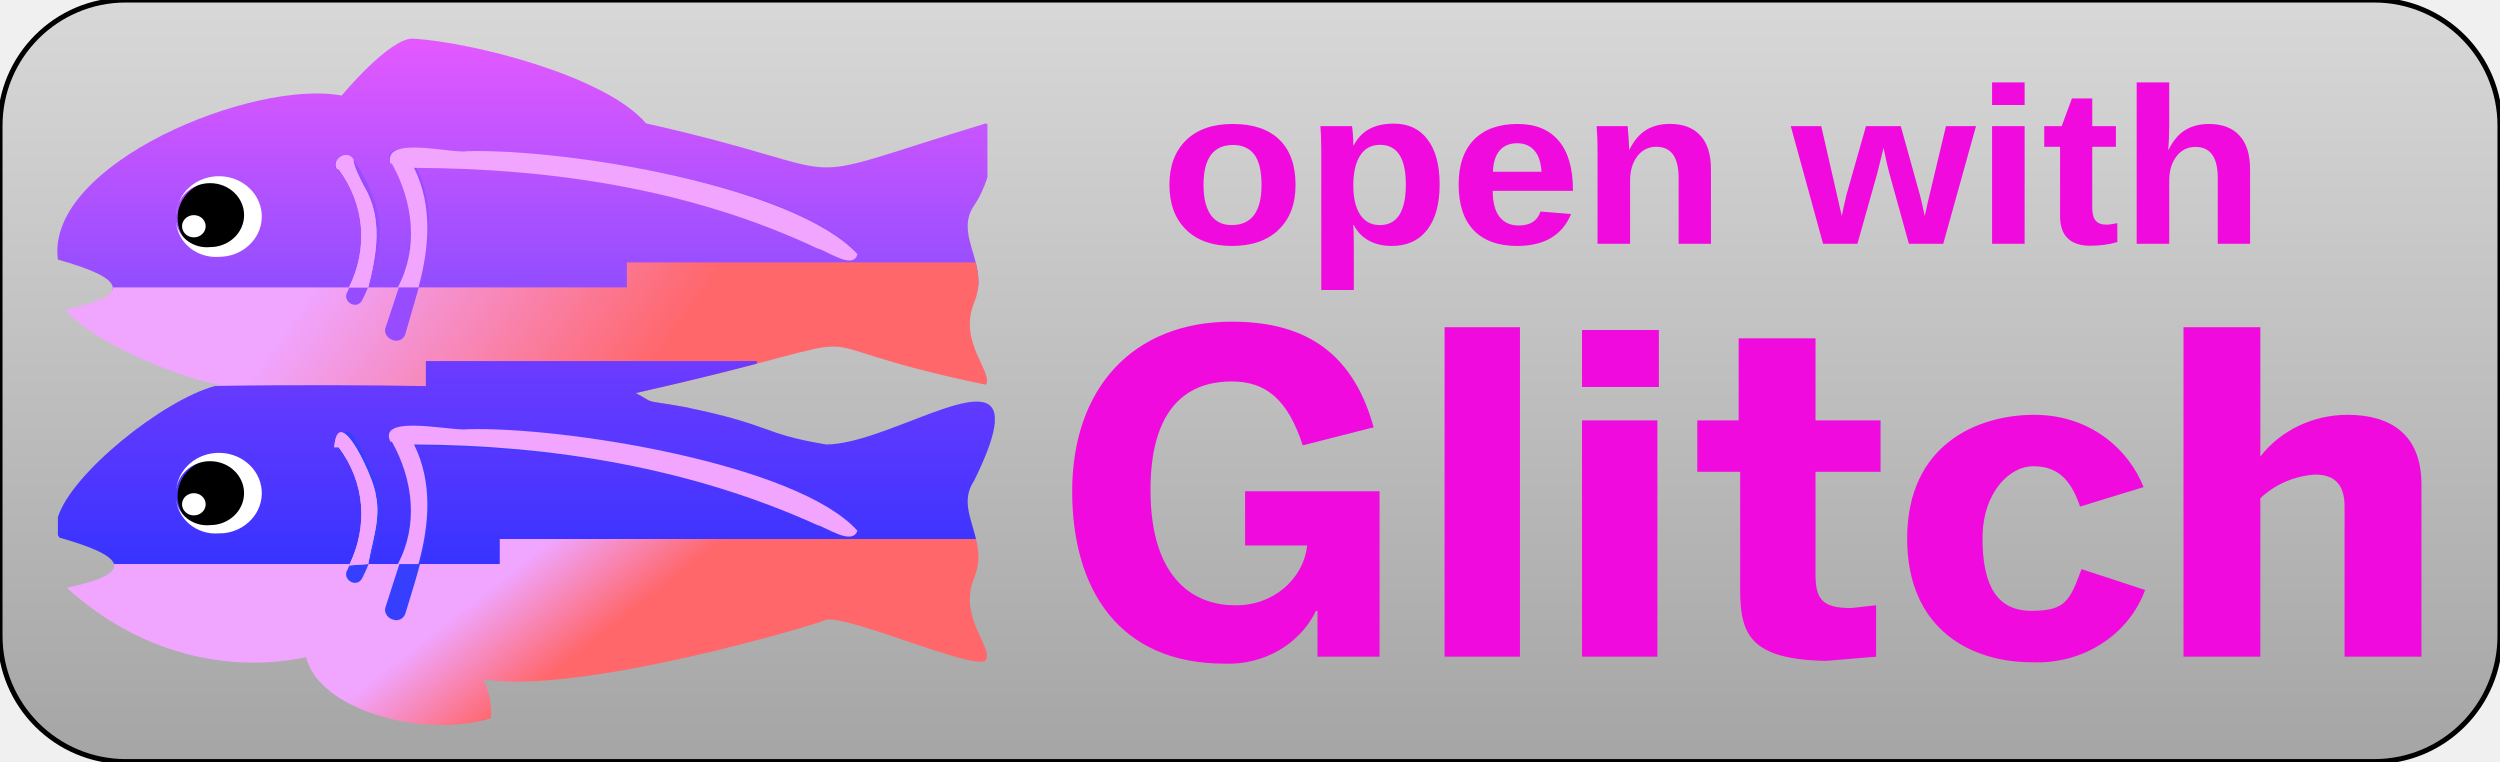
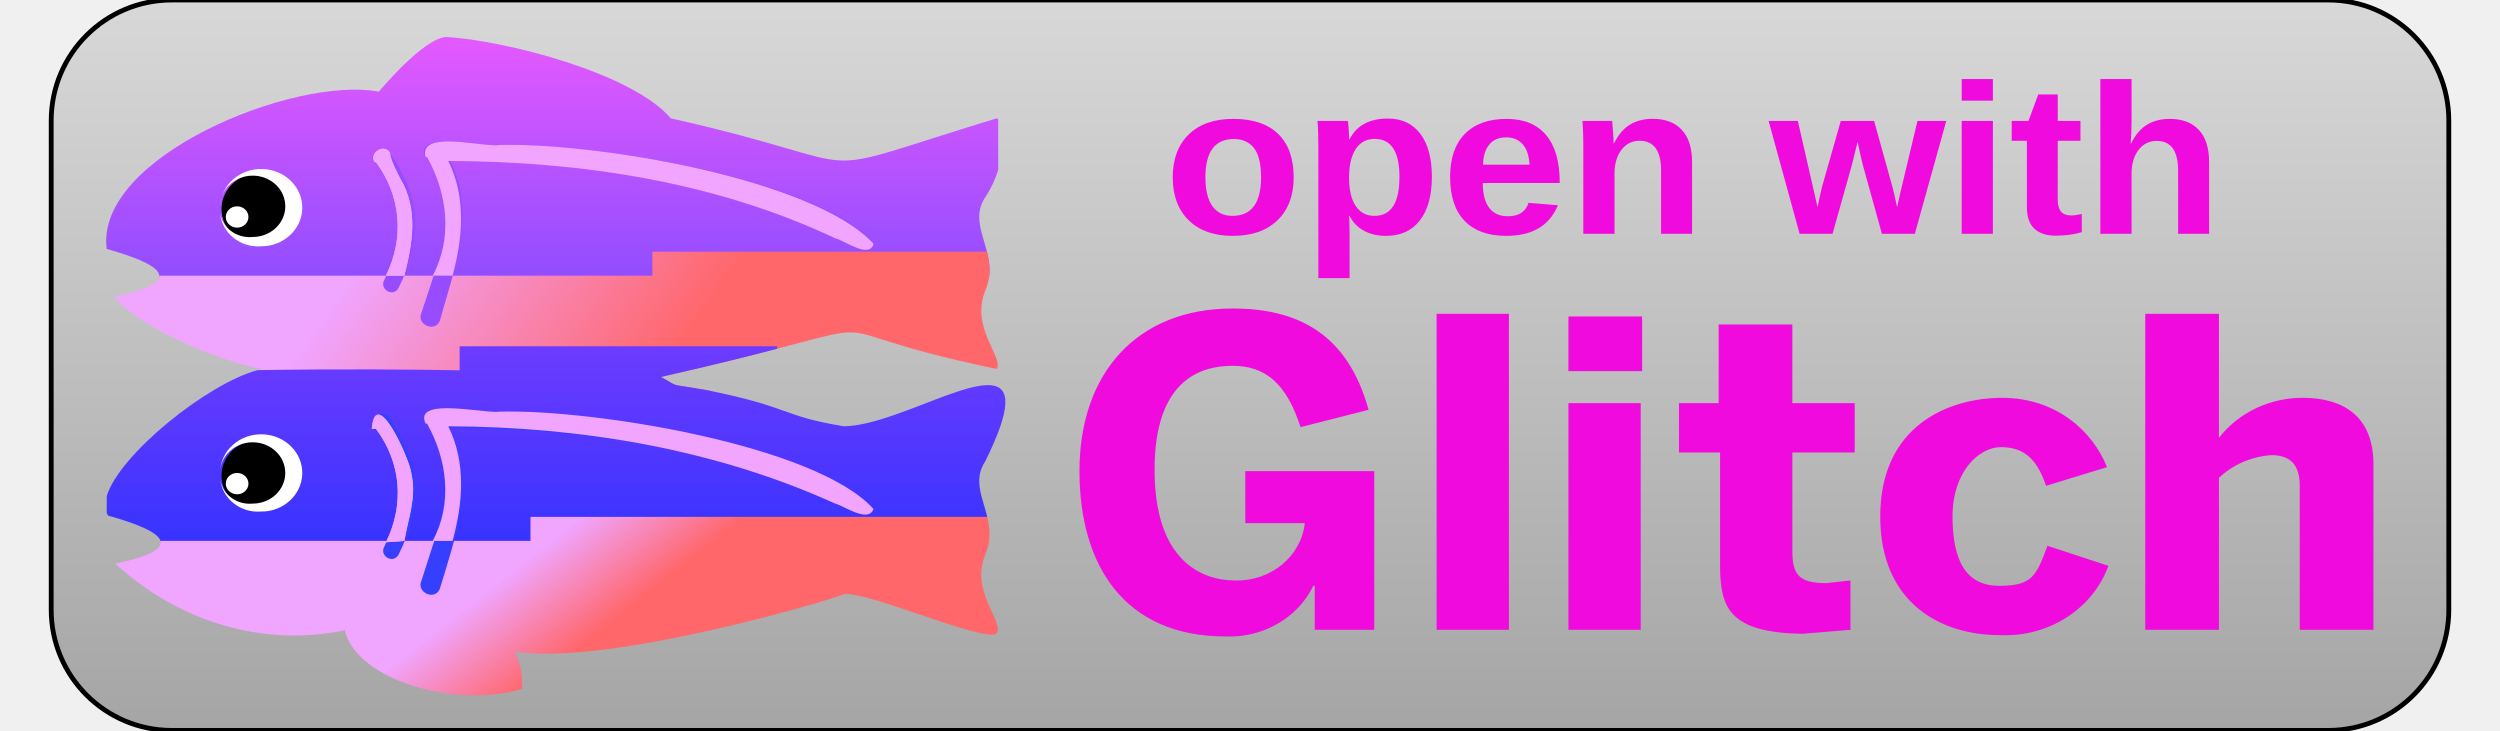
- <svg xmlns="http://www.w3.org/2000/svg" viewBox="93.35 40.329 108.121 32.938" width="108.121" height="32.938">
+ <svg xmlns="http://www.w3.org/2000/svg" viewBox="93.35 40.329 108.121 32.938" width="140.121" height="40.938">
  <defs>
    <linearGradient gradientUnits="userSpaceOnUse" x1="250.294" y1="14.024" x2="250.294" y2="165.363" id="gradient-0">
      <stop offset="0" style="stop-color: rgba(216, 216, 216, 1)" />
      <stop offset="1" style="stop-color: rgba(165, 165, 165, 1)" />
    </linearGradient>
    <linearGradient x1="48.679%" y1="-2.76243093e-06%" x2="48.679%" y2="99.392%" id="linearGradient-1">
      <stop stop-color="#E459FF" offset="0" />
      <stop stop-color="#914DFF" offset="1" />
    </linearGradient>
    <linearGradient x1="23.626%" y1="46.645%" x2="65.811%" y2="51.388%" id="linearGradient-2">
      <stop stop-color="#F0A5FF" offset="0" />
      <stop stop-color="#FF676B" offset="1" />
    </linearGradient>
    <linearGradient x1="50%" y1="-2.192%" x2="50%" y2="103.082%" id="linearGradient-3">
      <stop stop-color="#6E3BFF" offset="0" />
      <stop stop-color="#3633FF" offset="1" />
    </linearGradient>
    <linearGradient x1="40.57%" y1="47.672%" x2="57.962%" y2="52.149%" id="linearGradient-4">
      <stop stop-color="#F0A5FF" offset="0" />
      <stop stop-color="#FF676B" offset="1" />
    </linearGradient>
  </defs>
  <g style="" transform="matrix(0.217646, 0, 0, 0.217646, 92.9351, 37.27685)">
    <rect x="1.907" y="14.024" width="496.775" height="151.339" rx="25" ry="25" style="stroke: rgb(0, 0, 0); fill: url('#gradient-0');" />
    <g style="" transform="matrix(0.940845, 0, 0, 0.885026, 12.69641, 10.70925)">
      <g stroke="none" stroke-width="1" fill="none" fill-rule="evenodd" transform="matrix(1, 0, 0, 1, 0.641271, 12.40599)">
        <path d="M60.044,12.797 C41.364,9.045 -2.558,28.169 0.117,49.627 L0.117,49.627 C6.762,51.603 12.549,54.019 11.603,56.494 L11.603,56.494 L194.391,56.494 C195.49,49.175 189.747,43.563 193.633,37.455 L193.633,37.455 C194.859,35.526 195.793,33.325 196.442,31.131 L196.442,31.131 L196.442,19.255 C196.345,19.167 196.239,19.093 196.127,19.036 L196.127,19.036 C150.738,33.725 172.78,30.619 124.338,19.043 L124.338,19.043 C115.933,8.493 88.032,0.852 75.026,3.32664305e-14 L75.026,3.32664305e-14 C70.032,3.32664305e-14 60.044,12.797 60.044,12.797" fill="url(#linearGradient-1)" />
        <path d="M120.284,50.252 L120.284,55.87 L11.703,55.87 C11.803,57.53 9.059,59.235 1.678,60.864 L1.678,60.864 C8.232,68.979 27.581,76.779 34.45,77.718 L34.45,77.718 C33.221,77.974 31.857,78.43 30.405,79.051 L30.405,79.051 C52.372,81.817 78.344,82.753 91.26,83.025 L91.26,83.025 L133.874,83.025 C133.415,82.922 132.944,82.819 132.457,82.712 L132.457,82.712 C122.978,80.927 126.767,82.216 122.157,79.591 L122.157,79.591 C183.183,64.9 147.826,67.072 196.127,77.718 L196.127,77.718 C197.69,74.909 190.199,68.043 193.633,59.306 L193.633,59.306 C194.937,55.982 194.619,53.023 193.964,50.252 L193.964,50.252 L120.284,50.252 Z" fill="url(#linearGradient-2)" />
        <path d="M77.835,72.412 L77.835,78.031 C67.632,77.818 49.994,77.7 33.339,77.993 L33.339,77.993 C22.337,81.108 2.901,97.713 0.117,107.479 L0.117,107.479 L0.117,111.456 C0.204,111.662 0.307,111.861 0.429,112.052 L0.429,112.052 C6.235,113.778 11.385,115.838 11.965,117.982 L11.965,117.982 L93.754,117.982 L93.754,112.364 L194.035,112.364 C192.987,107.713 190.861,103.612 193.633,99.255 L193.633,99.255 C196.482,93.119 197.818,88.908 198.002,86.133 L198.002,86.133 L198.002,84.9 C197.203,74.582 174.821,91.009 162.42,91.14 L162.42,91.14 C148.375,88.64 151.184,86.77 132.457,82.712 L132.457,82.712 C122.978,80.927 126.767,82.216 122.157,79.591 L122.157,79.591 C133.758,76.798 141.877,74.616 147.751,72.984 L147.751,72.984 L147.751,72.412 L77.835,72.412 Z" fill="url(#linearGradient-3)" />
        <path d="M70.344,28.091 L70.657,28.091 C78.138,41.341 73.372,51.513 69.408,64.609 L69.408,64.609 C68.291,67.259 72.323,69.31 73.466,66.482 L73.466,66.482 C76.646,54.316 81.684,40.941 75.651,28.715 L75.651,28.715 L76.275,28.715 C105.155,28.937 134.383,34.181 160.548,46.818 L160.548,46.818 C162.286,47.212 167.88,51.513 168.975,48.067 L168.975,48.067 C156.372,33.16 107.328,24.67 86.575,25.279 L86.575,25.279 C85.673,25.45 83.513,25.176 81.044,24.904 L81.044,24.904 C79.109,24.689 76.98,24.477 75.111,24.477 L75.111,24.477 C71.637,24.477 69.071,25.219 70.344,28.091 L70.344,28.091 Z" fill="#974DFF" />
        <path d="M70.344,28.091 L70.657,28.091 C75.167,36.624 76.325,47.056 71.905,55.87 L71.905,55.87 L76.275,55.87 C78.547,47.015 79.309,37.526 75.338,29.027 L75.338,29.027 C104.562,29.115 134.211,33.9 160.548,47.13 L160.548,47.13 C162.28,47.436 168.204,52.134 168.975,48.379 L168.975,48.379 C155.729,33.191 107.918,24.673 86.575,25.279 L86.575,25.279 C85.545,25.475 83.404,25.188 81,24.898 L81,24.898 C79.146,24.676 77.133,24.452 75.357,24.452 L75.357,24.452 C72.092,24.452 69.614,25.204 70.344,28.091 L70.344,28.091 Z" fill="#F1A5FF" />
        <path d="M59.108,29.652 L59.42,29.652 C65.482,37.901 65.213,47.873 61.293,56.806 L61.293,56.806 C59.979,58.979 63.244,61.151 64.414,58.679 L64.414,58.679 C66.605,54.056 68.116,48.832 68.16,43.697 L68.16,43.697 C68.203,37.92 65.566,31.961 62.541,27.155 L62.541,27.155 C62.145,26.44 61.571,26.146 60.981,26.146 L60.981,26.146 C59.47,26.146 57.888,28.075 59.108,29.652 L59.108,29.652 Z" fill="#974DFF" />
        <path d="M65.663,55.87 C67.473,48.317 68.815,40.286 64.726,33.085 C64.155,31.902 62.47,28.488 62.541,27.155 C61.24,24.745 57.775,27.142 59.108,29.34 L59.42,29.34 C64.97,37.265 65.663,47.14 61.605,55.87 L65.663,55.87 Z" fill="#F1A5FF" />
        <path d="M59.108,29.339 L59.42,29.339 C64.967,37.264 65.663,47.143 61.605,55.87 L61.605,55.87 L65.663,55.87 C67.473,48.317 68.815,40.286 64.726,33.085 L64.726,33.085 C64.155,31.902 62.466,28.487 62.541,27.155 L62.541,27.155 C62.154,26.44 61.58,26.15 60.996,26.15 L60.996,26.15 C59.607,26.15 58.172,27.794 59.108,29.339 L59.108,29.339 Z" fill="#F1A5FF" />
        <path d="M93.441,112.364 L93.441,117.982 L11.965,117.982 C12.44,119.739 9.836,121.556 1.99,123.288 L1.99,123.288 C17.106,137.977 35.92,142.615 52.55,138.894 L52.55,138.894 C55.15,150.615 77.046,157.322 91.569,152.628 L91.569,152.628 C91.769,149.628 91.235,146.632 90.008,143.888 L90.008,143.888 C110.305,147.344 159.839,131.769 162.42,130.467 L162.42,130.467 C164.758,130.033 171.95,132.602 179.1,135.174 L179.1,135.174 C187.225,138.095 195.296,141.014 196.127,139.519 L196.127,139.519 C197.69,136.71 190.199,129.843 193.633,121.103 L193.633,121.103 C194.887,117.907 194.641,115.045 194.035,112.364 L194.035,112.364 L93.441,112.364 Z" fill="url(#linearGradient-4)" />
        <path d="M70.344,90.515 L70.657,90.515 C78.21,103.843 73.228,114.143 69.408,127.346 L69.408,127.346 C68.291,129.999 72.323,132.046 73.466,129.219 L73.466,129.219 C76.88,117.196 81.553,103.859 75.651,91.761 L75.651,91.761 L76.275,91.452 C105.146,91.686 134.408,96.446 160.548,109.243 L160.548,109.243 C162.286,109.636 167.88,113.934 168.975,110.491 L168.975,110.491 C156.372,95.587 107.328,87.095 86.575,87.706 L86.575,87.706 C85.673,87.878 83.516,87.603 81.05,87.332 L81.05,87.332 C79.112,87.116 76.98,86.901 75.111,86.901 L75.111,86.901 C71.637,86.901 69.071,87.647 70.344,90.515 L70.344,90.515 Z" fill="#373FFF" />
        <path d="M70.344,90.515 L70.657,90.515 C75.126,98.958 76.322,109.262 71.905,117.982 L71.905,117.982 L76.275,117.982 C78.563,109.13 79.309,99.639 75.338,91.14 L75.338,91.14 C104.531,91.24 134.095,96.474 160.548,109.243 L160.548,109.243 C162.28,109.636 167.886,113.937 168.975,110.491 L168.975,110.491 C156.375,95.587 107.328,87.091 86.575,87.706 L86.575,87.706 C85.673,87.878 83.519,87.603 81.05,87.332 L81.05,87.332 C79.112,87.116 76.98,86.901 75.111,86.901 L75.111,86.901 C71.637,86.901 69.071,87.647 70.344,90.515 L70.344,90.515 Z" fill="#F1A5FF" />
        <path d="M59.108,92.077 L59.42,92.077 C65.481,100.326 65.213,110.298 61.293,119.231 C59.979,121.404 63.243,123.576 64.414,121.104 C66.605,116.482 68.116,111.26 68.159,106.122 C68.281,100.183 65.316,94.365 62.541,89.268 C60.999,86.555 56.988,89.929 59.108,92.077" fill="#373FFF" />
        <path d="M65.663,117.982 C66.468,112.873 68.394,107.682 67.223,102.376 C67.067,99.289 59.33,80.983 58.484,91.764 L59.42,91.764 C65.023,99.689 65.669,109.549 61.605,118.294 L65.663,117.982 Z" fill="#F1A5FF" />
        <path d="M58.484,91.761 L59.42,91.761 C65.023,99.689 65.669,109.549 61.605,118.294 L61.605,118.294 L65.663,117.982 C66.468,112.876 68.394,107.682 67.223,102.376 L67.223,102.376 C67.101,99.976 62.407,88.399 59.92,88.399 L59.92,88.399 C59.205,88.399 58.674,89.354 58.484,91.761 L58.484,91.761 Z" fill="#F1A5FF" />
        <path d="M33.826,31.836 C38.479,31.836 42.253,35.61 42.253,40.263 C42.253,44.917 38.479,48.691 33.826,48.691 C29.172,48.691 25.398,44.917 25.398,40.263 C25.398,35.61 29.172,31.836 33.826,31.836" fill="#000000" />
        <path d="M25.087,39.639 L25.087,39.639 C25.258,34.642 29.447,30.731 34.444,30.906 C39.441,31.078 43.352,35.27 43.177,40.263 C43.012,45.136 39.014,49 34.138,49.003 C29.497,49.359 25.446,45.885 25.09,41.247 C25.087,41.231 25.087,41.215 25.087,41.2 C25.574,44.702 28.748,47.189 32.266,46.818 C36.229,46.818 39.444,43.606 39.444,39.639 C39.444,35.675 36.229,32.46 32.266,32.46 C28.302,32.46 25.087,35.675 25.087,39.639" fill="#FFFFFF" />
        <path d="M28.833,39.639 C30.209,39.639 31.33,40.757 31.33,42.136 C31.33,43.516 30.209,44.633 28.833,44.633 C27.453,44.633 26.336,43.516 26.336,42.136 C26.336,40.757 27.453,39.639 28.833,39.639" fill="#FFFFFF" />
        <path d="M33.826,94.262 C38.479,94.262 42.253,98.033 42.253,102.686 C42.253,107.34 38.479,111.114 33.826,111.114 C29.172,111.114 25.398,107.34 25.398,102.686 C25.398,98.033 29.172,94.262 33.826,94.262" fill="#000000" />
        <path d="M25.087,101.751 L25.087,101.751 C25.258,96.754 29.447,92.843 34.444,93.018 C39.441,93.19 43.352,97.382 43.177,102.375 C43.012,107.251 39.014,111.112 34.138,111.115 C29.497,111.471 25.446,108 25.09,103.359 C25.087,103.343 25.087,103.327 25.087,103.312 C25.411,106.917 28.601,109.576 32.206,109.248 C32.228,109.245 32.244,109.242 32.266,109.242 C36.229,109.239 39.441,106.021 39.438,102.057 C39.435,98.093 36.217,94.881 32.25,94.885 C28.411,94.891 25.255,97.915 25.087,101.751" fill="#FFFFFF" />
        <path d="M28.833,102.065 C30.209,102.065 31.33,103.18 31.33,104.562 C31.33,105.939 30.209,107.059 28.833,107.059 C27.453,107.059 26.336,105.939 26.336,104.562 C26.336,103.18 27.453,102.065 28.833,102.065" fill="#FFFFFF" />
      </g>
      <path d="M 248.689 75.967 C 262.734 75.967 273.968 81.585 278.649 99.688 L 263.671 103.746 C 260.549 93.446 255.868 89.388 248.689 89.388 C 241.51 89.388 231.522 92.822 231.522 113.734 C 231.522 134.649 241.51 139.64 249.313 139.64 C 257.132 139.846 263.796 134 264.604 126.219 L 251.498 126.219 L 251.498 114.046 L 279.901 114.046 L 279.901 151.188 L 266.792 151.188 L 266.792 140.892 L 266.48 140.892 C 263.05 148.42 255.393 153.114 247.128 152.749 C 224.968 152.749 214.98 136.21 214.98 114.046 C 214.98 90.949 227.777 75.967 248.689 75.967 Z M 418.171 96.88 C 430.029 96.88 438.147 104.683 441.268 113.111 L 427.847 117.48 C 425.662 110.614 422.541 108.429 417.859 108.429 C 413.177 108.429 407.247 114.047 407.247 124.659 C 407.247 135.268 410.368 140.89 417.544 140.89 C 424.726 140.89 425.662 138.705 428.159 131.526 L 441.58 136.208 C 438.103 146.386 428.287 153.016 417.544 152.435 C 405.059 152.435 391.329 145.259 391.329 124.659 C 391.329 103.435 406.311 96.88 418.171 96.88 Z M 371.978 79.711 L 371.978 98.13 L 385.711 98.13 L 385.711 109.678 L 371.978 109.678 L 371.978 132.772 C 371.978 138.39 373.538 140.266 379.469 140.266 L 384.772 139.642 L 384.772 151.19 L 374.163 152.127 C 358.241 151.815 356.059 146.193 356.059 136.208 L 356.059 109.678 L 347.008 109.678 L 347.008 98.13 L 355.744 98.13 L 355.744 79.711 L 371.978 79.711 Z M 309.552 77.216 L 309.552 151.189 L 293.634 151.189 L 293.634 77.216 L 309.552 77.216 Z M 338.579 98.128 L 338.579 151.189 L 322.661 151.189 L 322.661 98.128 L 338.579 98.128 Z M 465.923 77.216 L 465.923 106.243 C 470.215 100.36 477.06 96.88 484.342 96.88 C 493.393 96.88 499.948 101.249 499.948 112.486 L 499.948 151.189 L 483.714 151.189 L 483.714 117.48 C 483.714 112.798 481.845 110.301 477.472 110.301 C 473.108 110.616 469.007 112.501 465.923 115.607 L 465.923 151.189 L 449.696 151.189 L 449.696 77.216 L 465.923 77.216 Z M 338.892 77.84 L 338.892 90.637 L 322.661 90.637 L 322.661 77.84 L 338.892 77.84 Z" stroke="none" stroke-width="1" fill-rule="evenodd" style="fill: rgb(241, 10, 221);" />
      <text style="fill: rgb(241, 10, 221); font-family: Arial, sans-serif; font-size: 50px; font-weight: 700; white-space: pre;" x="233.564" y="58.486">open with</text>
    </g>
  </g>
</svg>
